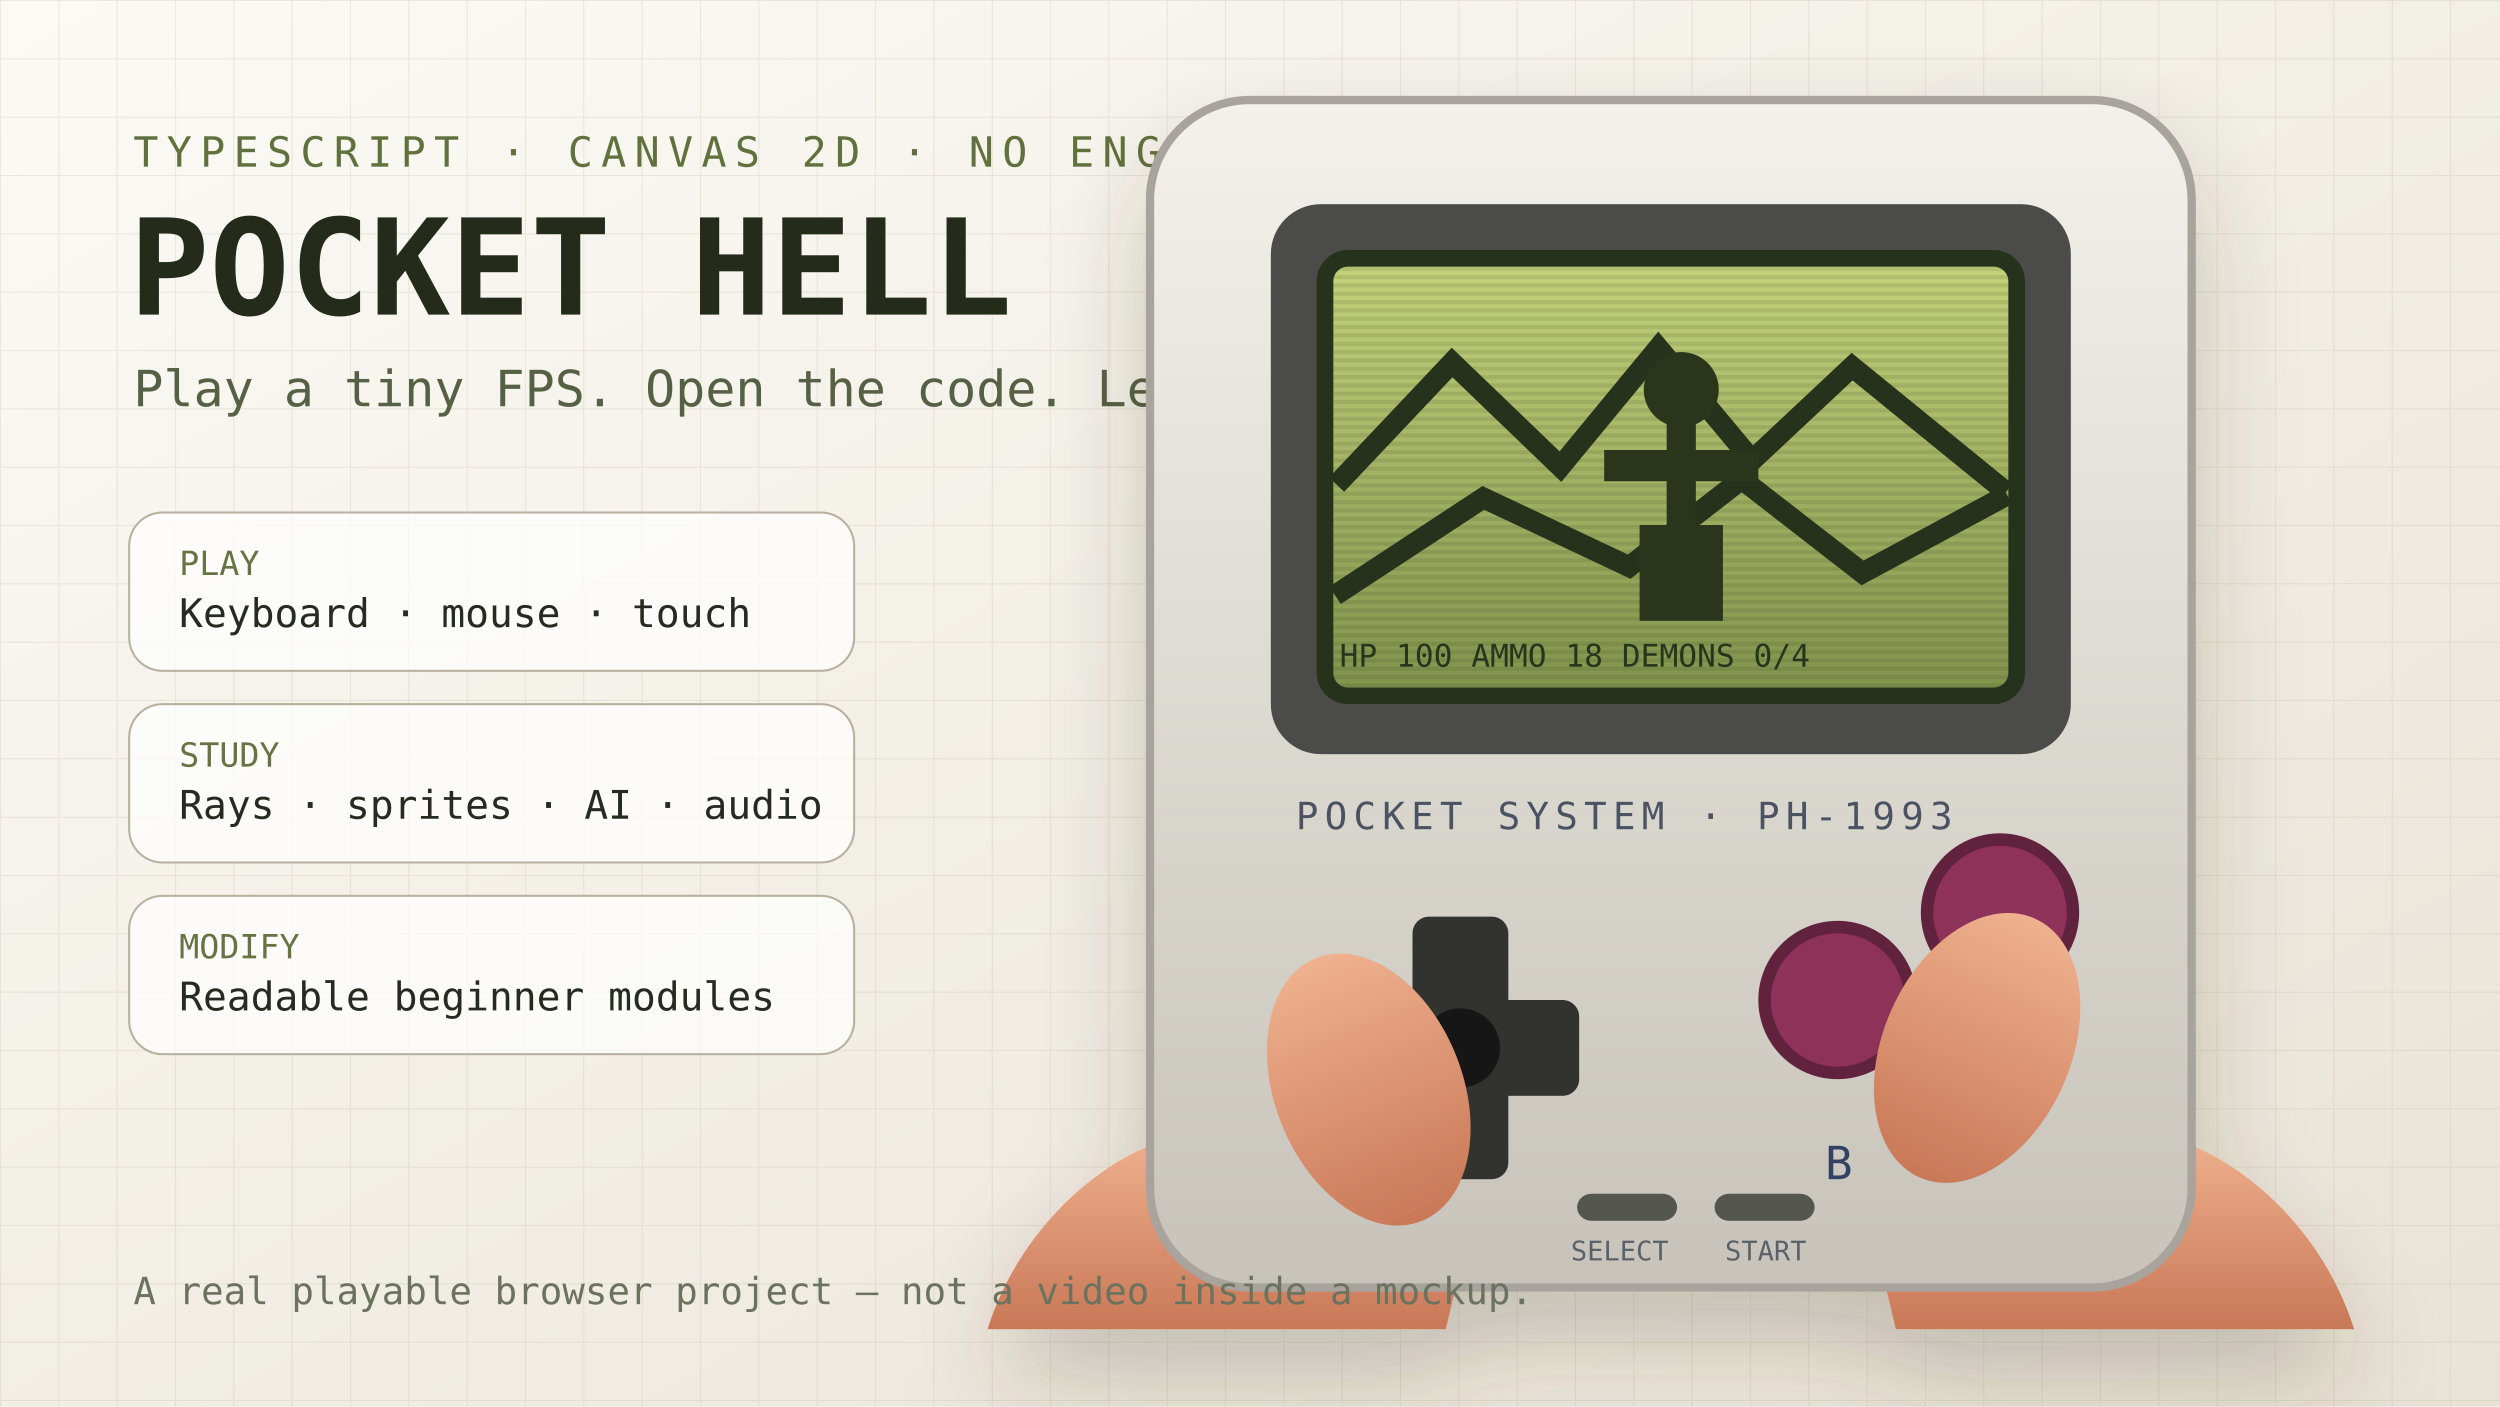
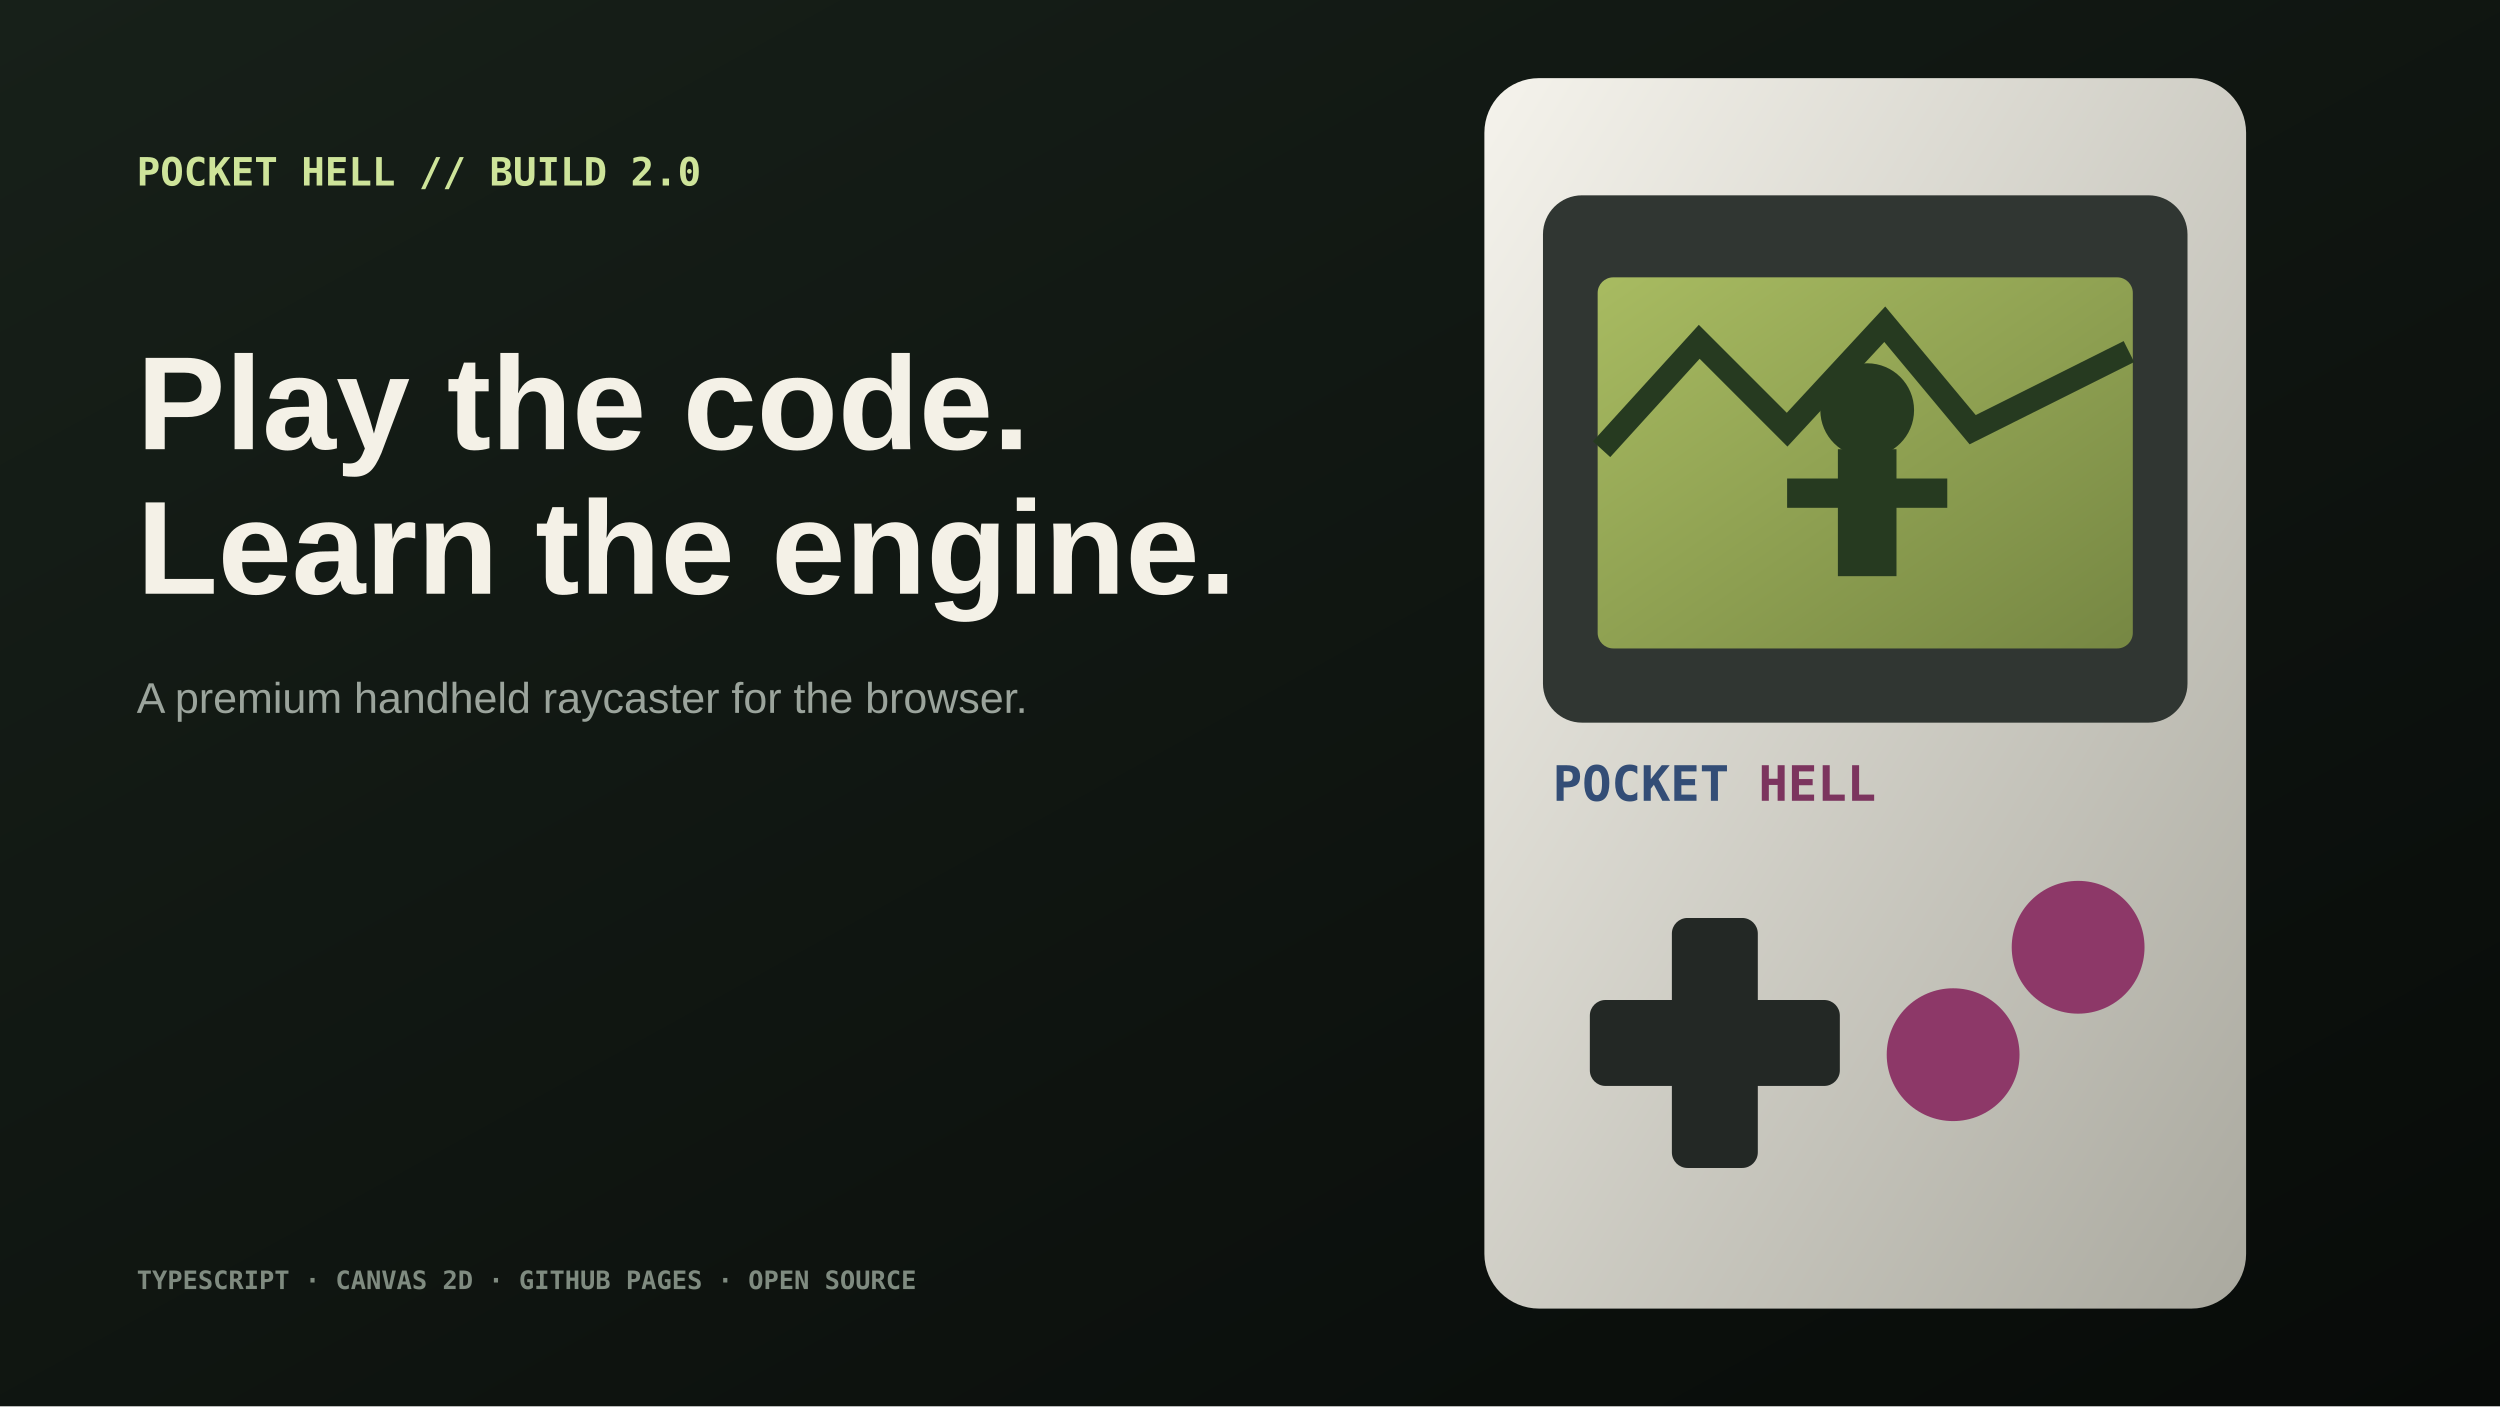
- <svg xmlns="http://www.w3.org/2000/svg" width="1200" height="675" viewBox="0 0 1200 675" role="img" aria-labelledby="title desc">
+ <svg xmlns="http://www.w3.org/2000/svg" width="1280" height="720" viewBox="0 0 1280 720" role="img" aria-labelledby="title desc">
  <defs>
-     <linearGradient id="bg" x1="0" y1="0" x2="1" y2="1">
-       <stop stop-color="#fbfaf5" />
-       <stop offset="1" stop-color="#e9e3d6" />
+     <linearGradient id="b" x2="1" y2="1">
+       <stop stop-color="#172019" />
+       <stop offset="1" stop-color="#080b09" />
    </linearGradient>
-     <linearGradient id="shell" x1="0" y1="0" x2="0" y2="1">
-       <stop stop-color="#f3f1eb" />
-       <stop offset="1" stop-color="#c7c3ba" />
+     <linearGradient id="s" x2="1" y2="1">
+       <stop stop-color="#f5f3ec" />
+       <stop offset="1" stop-color="#aaa99f" />
    </linearGradient>
-     <linearGradient id="screen" x1="0" y1="0" x2="0" y2="1">
-       <stop stop-color="#c4d27a" />
-       <stop offset="1" stop-color="#81924d" />
+     <linearGradient id="g" y2="1">
+       <stop stop-color="#a8bb61" />
+       <stop offset="1" stop-color="#768743" />
    </linearGradient>
-     <linearGradient id="skin" x1="0" y1="0" x2="0" y2="1">
-       <stop stop-color="#efb18e" />
-       <stop offset="1" stop-color="#c97857" />
-     </linearGradient>
-     <filter id="shadow" x="-30%" y="-30%" width="160%" height="190%">
-       <feDropShadow dx="0" dy="24" stdDeviation="24" flood-color="#40382c" flood-opacity=".24" />
-     </filter>
-     <pattern id="grid" width="28" height="28" patternUnits="userSpaceOnUse">
-       <path d="M28 0H0V28" fill="none" stroke="#bdb39f" stroke-width="1" opacity=".25" />
-     </pattern>
-     <pattern id="scan" width="4" height="4" patternUnits="userSpaceOnUse">
-       <rect width="4" height="2" fill="#15230f" opacity=".1" />
-     </pattern>
  </defs>
-   <rect width="1200" height="675" fill="url(#bg)" />
-   <rect width="1200" height="675" fill="url(#grid)" />
-   <g font-family="ui-monospace, SFMono-Regular, Menlo, Consolas, monospace">
-     <text x="64" y="80" font-size="20" letter-spacing="4" fill="#61713d">TYPESCRIPT · CANVAS 2D · NO ENGINE</text>
-     <text x="62" y="151" font-size="64" font-weight="800" fill="#242b1a">POCKET HELL</text>
-     <text x="64" y="195" font-size="24" fill="#566044">Play a tiny FPS. Open the code. Learn how raycasting works.</text>
-     <g transform="translate(62 246)">
-       <rect width="348" height="76" rx="16" fill="#fff" fill-opacity=".72" stroke="#b8b19f" />
-       <text x="24" y="30" font-size="16" fill="#667343">PLAY</text>
-       <text x="24" y="55" font-size="19" fill="#252b20">Keyboard · mouse · touch</text>
-       <rect y="92" width="348" height="76" rx="16" fill="#fff" fill-opacity=".72" stroke="#b8b19f" />
-       <text x="24" y="122" font-size="16" fill="#667343">STUDY</text>
-       <text x="24" y="147" font-size="19" fill="#252b20">Rays · sprites · AI · audio</text>
-       <rect y="184" width="348" height="76" rx="16" fill="#fff" fill-opacity=".72" stroke="#b8b19f" />
-       <text x="24" y="214" font-size="16" fill="#667343">MODIFY</text>
-       <text x="24" y="239" font-size="19" fill="#252b20">Readable beginner modules</text>
+   <rect width="1280" height="720" fill="url(#b)" />
+   <text x="70" y="95" fill="#cee49a" font-family="monospace" font-size="20" font-weight="800">POCKET HELL // BUILD 2.0</text>
+   <text x="70" y="230" fill="#f4f1e7" font-family="Arial" font-size="68" font-weight="850">Play the code.</text>
+   <text x="70" y="304" fill="#f4f1e7" font-family="Arial" font-size="68" font-weight="850">Learn the engine.</text>
+   <text x="70" y="365" fill="#9ba49c" font-family="Arial" font-size="22">A premium handheld raycaster for the browser.</text>
+   <g transform="translate(760 40)">
+     <rect width="390" height="630" rx="28" fill="url(#s)" />
+     <rect x="30" y="60" width="330" height="270" rx="20" fill="#303632" />
+     <rect x="58" y="102" width="274" height="190" rx="8" fill="url(#g)" />
+     <path d="M60 190L110 135 155 180 205 126 250 180 330 140" fill="none" stroke="#263a20" stroke-width="12" />
+     <g fill="#263a20">
+       <circle cx="196" cy="170" r="24" />
+       <rect x="181" y="190" width="30" height="65" />
+       <rect x="155" y="205" width="82" height="15" />
    </g>
-     <g transform="translate(552 48)" filter="url(#shadow)">
-       <path d="M20 496c-38 6-82 43-98 94h220l20-84z" fill="url(#skin)" />
-       <path d="M480 496c38 6 82 43 98 94H358l-20-84z" fill="url(#skin)" />
-       <rect width="500" height="570" rx="48" fill="url(#shell)" stroke="#a8a49d" stroke-width="4" />
-       <rect x="58" y="50" width="384" height="264" rx="24" fill="#4b4b48" />
-       <rect x="84" y="76" width="332" height="210" rx="11" fill="url(#screen)" stroke="#26331c" stroke-width="8" />
-       <rect x="88" y="80" width="324" height="202" fill="url(#scan)" />
-       <g fill="none" stroke="#26331c" stroke-width="10" stroke-linecap="square">
-         <path d="M93 181L145 126 197 176 244 119 289 173 337 128 407 185" />
-         <path d="M93 235L160 191 230 224 284 182 342 227 407 192" />
-       </g>
-       <g fill="#29361f">
-         <rect x="248" y="138" width="14" height="76" />
-         <rect x="218" y="168" width="74" height="15" />
-         <circle cx="255" cy="139" r="18" />
-         <rect x="235" y="204" width="40" height="46" />
-       </g>
-       <text x="91" y="272" font-size="15" fill="#28351e">HP 100  AMMO 18  DEMONS 0/4</text>
-       <text x="70" y="350" font-size="18" letter-spacing="3" fill="#4b5362">POCKET SYSTEM · PH-1993</text>
-       <g transform="translate(92 392)" fill="#30312f">
-         <rect x="34" width="46" height="126" rx="8" />
-         <rect y="40" width="114" height="46" rx="8" />
-         <circle cx="57" cy="63" r="19" fill="#171817" />
-       </g>
-       <g transform="translate(330 432)">
-         <circle cx="0" cy="0" r="35" fill="#8e315a" stroke="#61213e" stroke-width="6" />
-         <circle cx="78" cy="-42" r="35" fill="#8e315a" stroke="#61213e" stroke-width="6" />
-       </g>
-       <text x="324" y="518" font-size="22" fill="#334262">B</text>
-       <text x="402" y="476" font-size="22" fill="#334262">A</text>
-       <rect x="205" y="525" width="48" height="13" rx="7" fill="#555650" />
-       <rect x="271" y="525" width="48" height="13" rx="7" fill="#555650" />
-       <text x="202" y="557" font-size="13" fill="#5a6267">SELECT</text>
-       <text x="276" y="557" font-size="13" fill="#5a6267">START</text>
-       <ellipse cx="105" cy="475" rx="45" ry="68" fill="url(#skin)" transform="rotate(-22 105 475)" />
-       <ellipse cx="397" cy="455" rx="45" ry="68" fill="url(#skin)" transform="rotate(24 397 455)" />
+     <text x="35" y="370" fill="#334d76" font-family="monospace" font-size="25" font-weight="900">POCKET <tspan fill="#7c345e">HELL</tspan>
+     </text>
+     <g transform="translate(54 430)" fill="#232825">
+       <rect x="42" width="44" height="128" rx="8" />
+       <rect y="42" width="128" height="44" rx="8" />
    </g>
-     <text x="64" y="626" font-size="18" fill="#6b725e">A real playable browser project — not a video inside a mockup.</text>
+     <circle cx="304" cy="445" r="34" fill="#8d3868" />
+     <circle cx="240" cy="500" r="34" fill="#8d3868" />
  </g>
+   <text x="70" y="660" fill="#7f8b80" font-family="monospace" font-size="13" font-weight="800">TYPESCRIPT · CANVAS 2D · GITHUB PAGES · OPEN SOURCE</text>
</svg>
